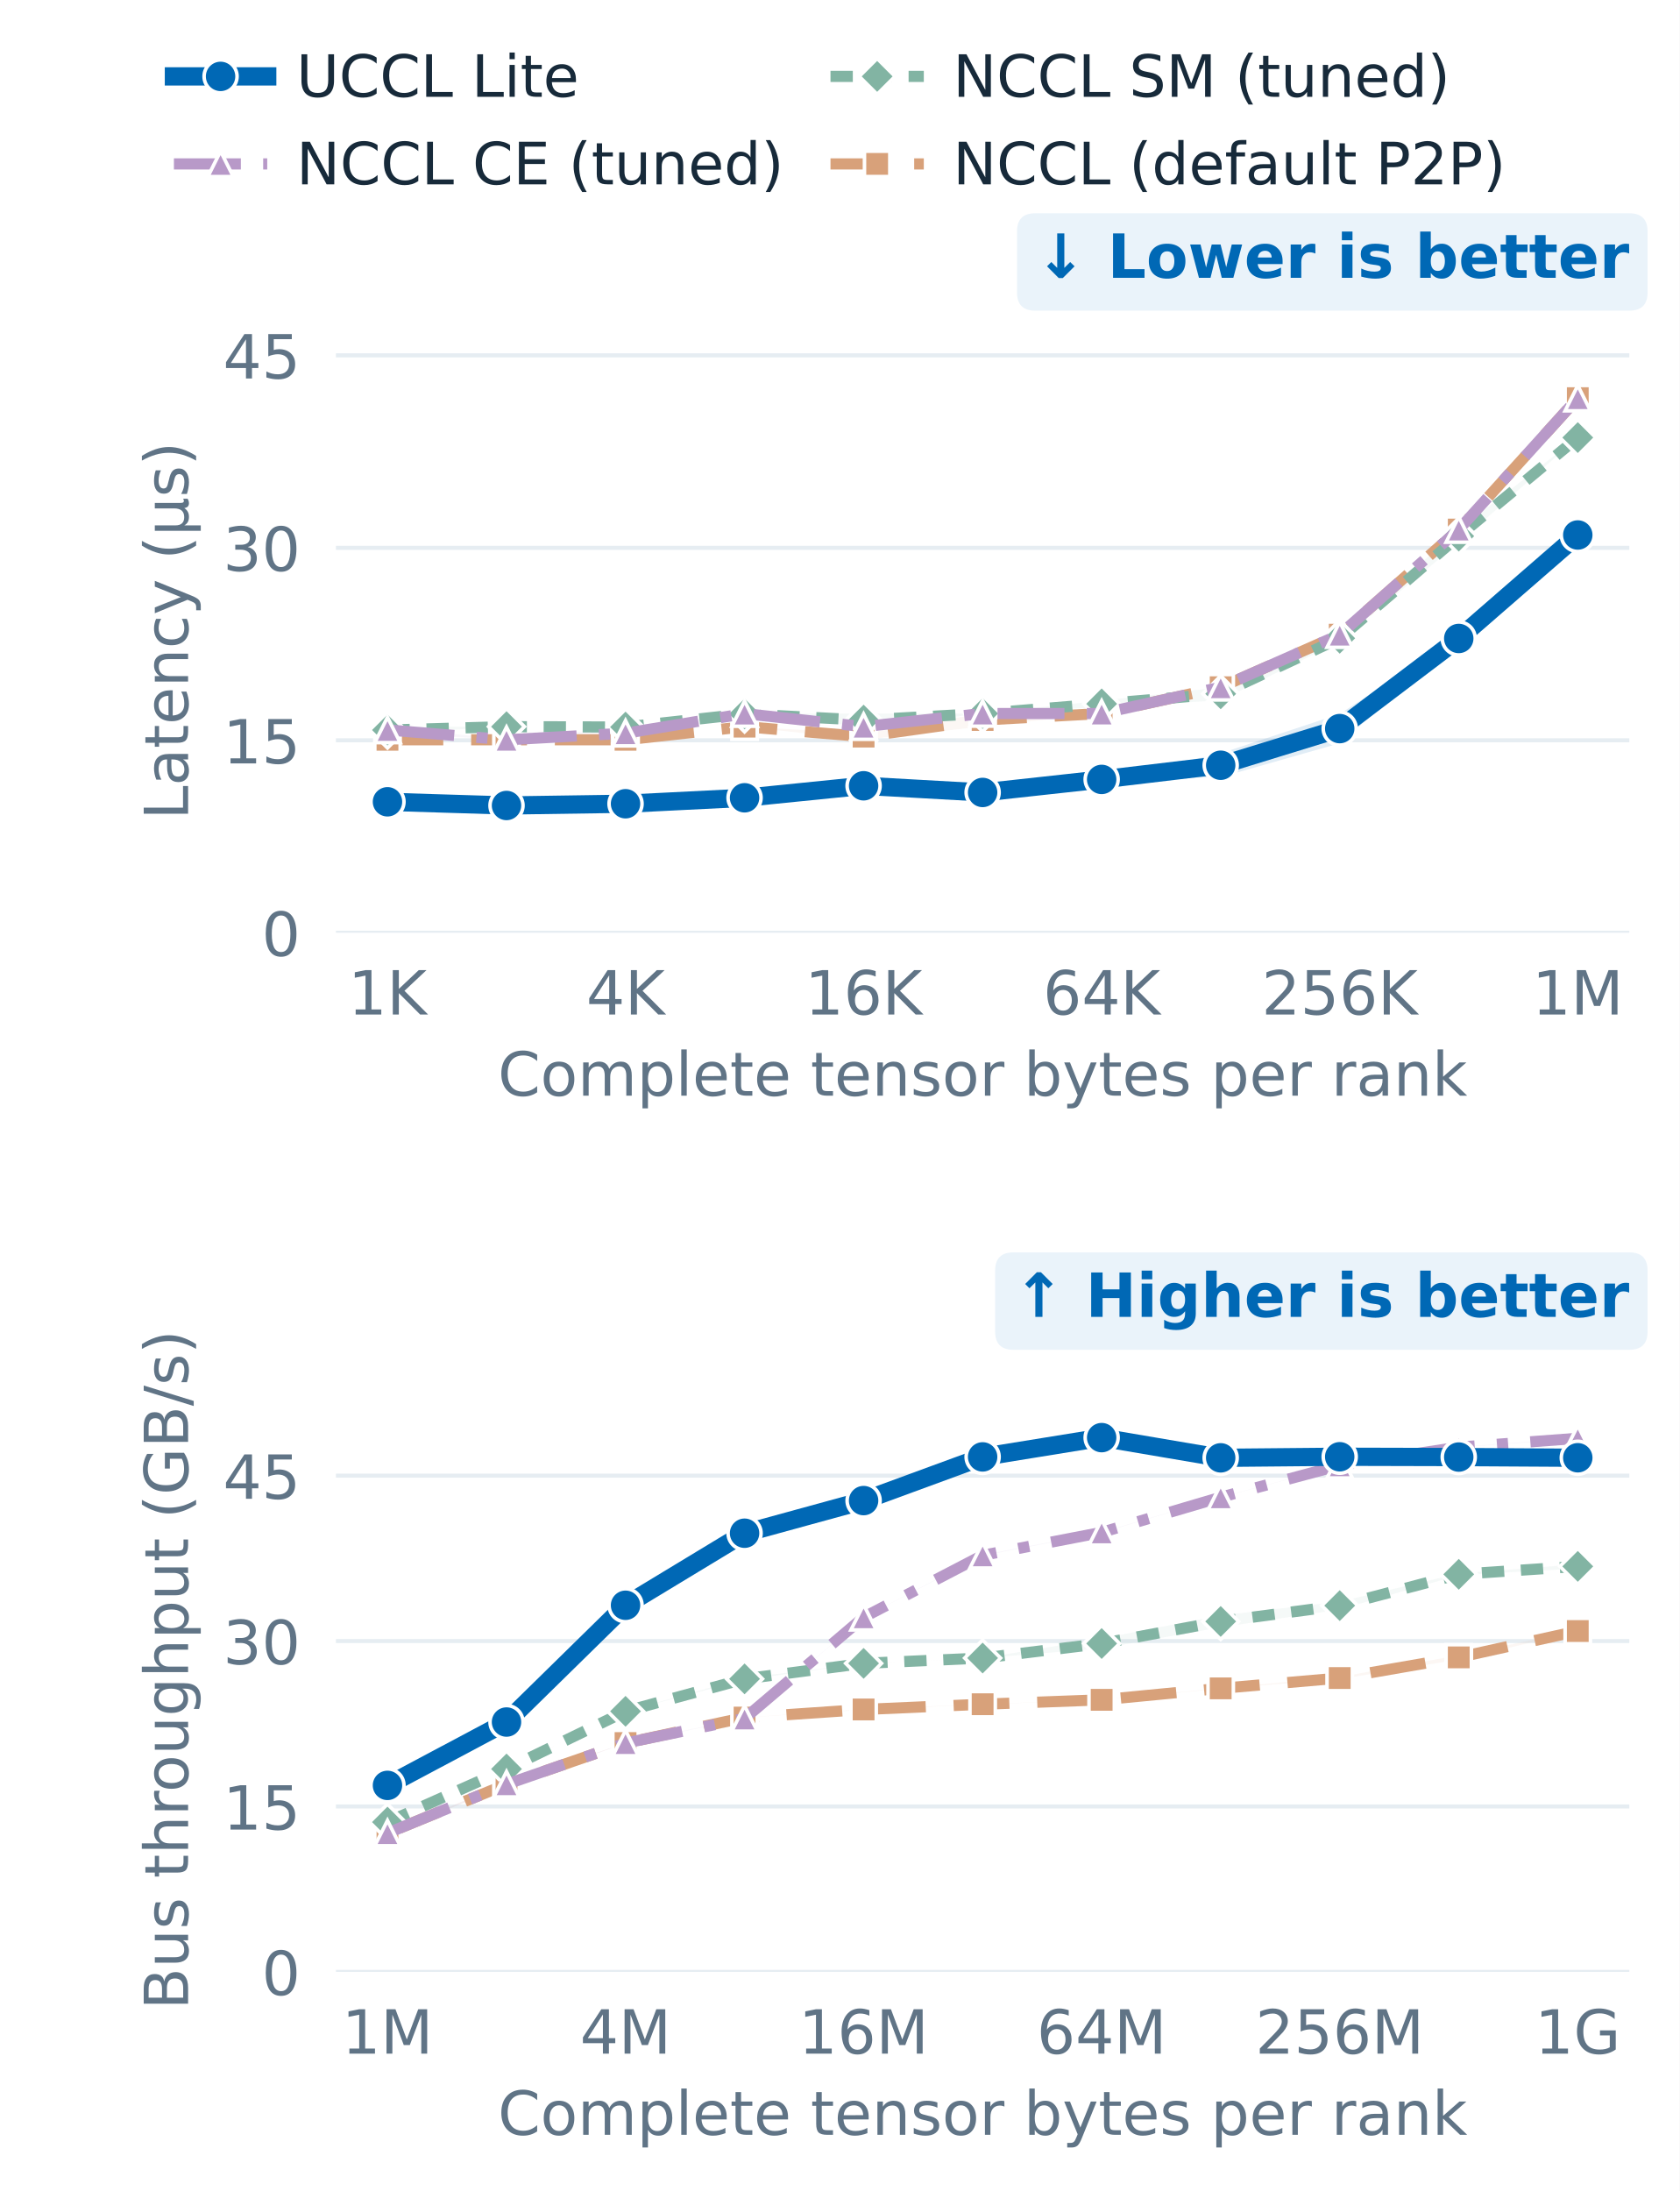
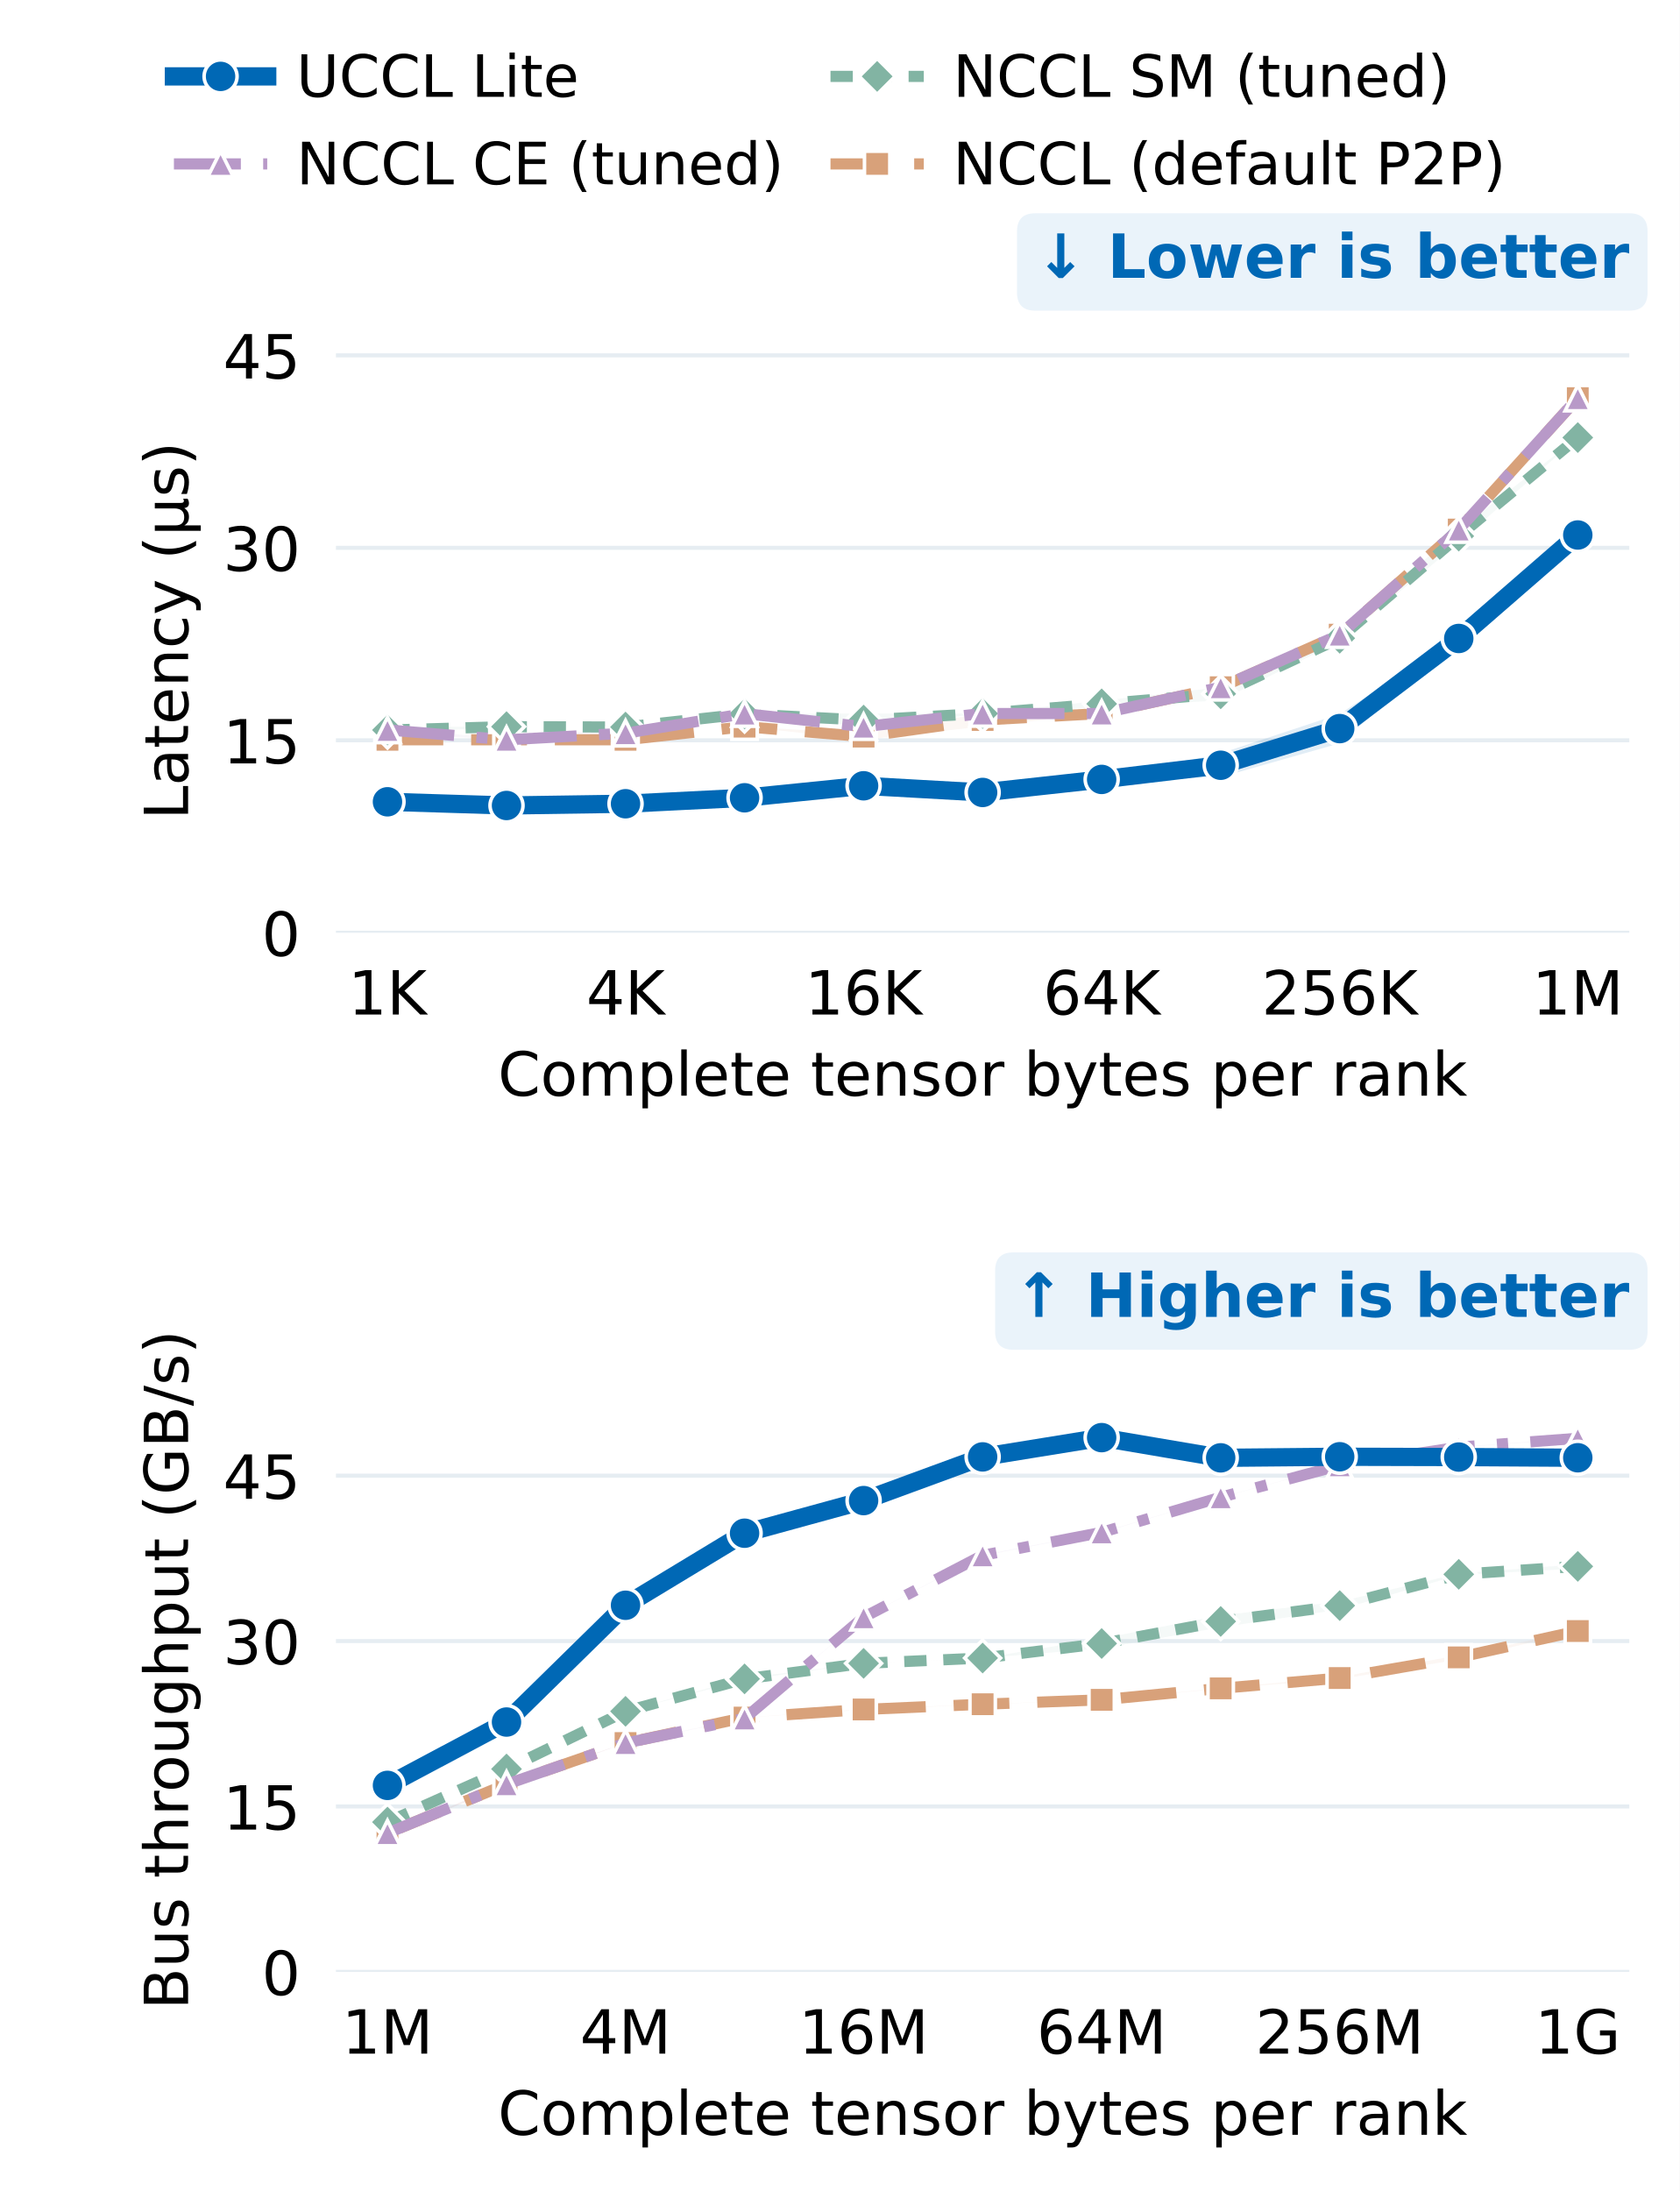
<svg xmlns="http://www.w3.org/2000/svg" xmlns:xlink="http://www.w3.org/1999/xlink" width="331.2pt" height="432pt" viewBox="0 0 331.2 432" version="1.1">
  <defs>
    <style type="text/css">*{stroke-linejoin: round; stroke-linecap: butt}</style>
  </defs>
  <g id="figure_1">
    <g id="patch_1">
      <path d="M 0 432 L 331.2 432 L 331.2 0 L 0 0 z " style="fill: #ffffff" />
    </g>
    <g id="axes_1">
      <g id="patch_2">
        <path d="M 66.24 183.918 L 321.264 183.918 L 321.264 64.8 L 66.24 64.8 z " style="fill: #ffffff" />
      </g>
      <g id="matplotlib.axis_1">
        <g id="xtick_1">
          <g id="line2d_1" />
          <g id="text_1">
-             <text style="font-size: 12px; font-family: 'DejaVu Sans'; text-anchor: middle; fill: #607486" x="76.402" y="200.035" transform="rotate(-0 76.40159 200.0348)">1K</text>
+             <text style="font-size: 12px; font-family: 'DejaVu Sans'; text-anchor: middle" x="76.402" y="200.035" transform="rotate(-0 76.40159 200.0348)">1K</text>
          </g>
        </g>
        <g id="xtick_2">
          <g id="line2d_2" />
          <g id="text_2">
-             <text style="font-size: 12px; font-family: 'DejaVu Sans'; text-anchor: middle; fill: #607486" x="123.342" y="200.035" transform="rotate(-0 123.3418 200.0348)">4K</text>
+             <text style="font-size: 12px; font-family: 'DejaVu Sans'; text-anchor: middle" x="123.342" y="200.035" transform="rotate(-0 123.3418 200.0348)">4K</text>
          </g>
        </g>
        <g id="xtick_3">
          <g id="line2d_3" />
          <g id="text_3">
-             <text style="font-size: 12px; font-family: 'DejaVu Sans'; text-anchor: middle; fill: #607486" x="170.282" y="200.035" transform="rotate(-0 170.2819 200.0348)">16K</text>
+             <text style="font-size: 12px; font-family: 'DejaVu Sans'; text-anchor: middle" x="170.282" y="200.035" transform="rotate(-0 170.2819 200.0348)">16K</text>
          </g>
        </g>
        <g id="xtick_4">
          <g id="line2d_4" />
          <g id="text_4">
-             <text style="font-size: 12px; font-family: 'DejaVu Sans'; text-anchor: middle; fill: #607486" x="217.222" y="200.035" transform="rotate(-0 217.2221 200.0348)">64K</text>
+             <text style="font-size: 12px; font-family: 'DejaVu Sans'; text-anchor: middle" x="217.222" y="200.035" transform="rotate(-0 217.2221 200.0348)">64K</text>
          </g>
        </g>
        <g id="xtick_5">
          <g id="line2d_5" />
          <g id="text_5">
-             <text style="font-size: 12px; font-family: 'DejaVu Sans'; text-anchor: middle; fill: #607486" x="264.162" y="200.035" transform="rotate(-0 264.1622 200.0348)">256K</text>
+             <text style="font-size: 12px; font-family: 'DejaVu Sans'; text-anchor: middle" x="264.162" y="200.035" transform="rotate(-0 264.1622 200.0348)">256K</text>
          </g>
        </g>
        <g id="xtick_6">
          <g id="line2d_6" />
          <g id="text_6">
-             <text style="font-size: 12px; font-family: 'DejaVu Sans'; text-anchor: middle; fill: #607486" x="311.102" y="200.035" transform="rotate(-0 311.1024 200.0348)">1M</text>
+             <text style="font-size: 12px; font-family: 'DejaVu Sans'; text-anchor: middle" x="311.102" y="200.035" transform="rotate(-0 311.1024 200.0348)">1M</text>
          </g>
        </g>
        <g id="text_7">
-           <text style="font-size: 12px; font-family: 'DejaVu Sans'; text-anchor: middle; fill: #607486" x="193.752" y="216.036" transform="rotate(-0 193.752 216.0358)">Complete tensor bytes per rank</text>
+           <text style="font-size: 12px; font-family: 'DejaVu Sans'; text-anchor: middle" x="193.752" y="216.036" transform="rotate(-0 193.752 216.0358)">Complete tensor bytes per rank</text>
        </g>
      </g>
      <g id="matplotlib.axis_2">
        <g id="ytick_1">
          <g id="line2d_7">
            <path d="M 66.24 183.918 L 321.264 183.918 " clip-path="url(#pe56e9102f9)" style="fill: none; stroke: #e6edf2; stroke-width: 0.8; stroke-linecap: square" />
          </g>
          <g id="line2d_8" />
          <g id="text_8">
-             <text style="font-size: 12px; font-family: 'DejaVu Sans'; text-anchor: end; fill: #607486" x="59.24" y="188.476" transform="rotate(-0 59.24 188.4762)">0</text>
+             <text style="font-size: 12px; font-family: 'DejaVu Sans'; text-anchor: end" x="59.24" y="188.476" transform="rotate(-0 59.24 188.4762)">0</text>
          </g>
        </g>
        <g id="ytick_2">
          <g id="line2d_9">
            <path d="M 66.24 145.966 L 321.264 145.966 " clip-path="url(#pe56e9102f9)" style="fill: none; stroke: #e6edf2; stroke-width: 0.8; stroke-linecap: square" />
          </g>
          <g id="line2d_10" />
          <g id="text_9">
-             <text style="font-size: 12px; font-family: 'DejaVu Sans'; text-anchor: end; fill: #607486" x="59.24" y="150.525" transform="rotate(-0 59.24 150.5248)">15</text>
+             <text style="font-size: 12px; font-family: 'DejaVu Sans'; text-anchor: end" x="59.24" y="150.525" transform="rotate(-0 59.24 150.5248)">15</text>
          </g>
        </g>
        <g id="ytick_3">
          <g id="line2d_11">
            <path d="M 66.24 108.015 L 321.264 108.015 " clip-path="url(#pe56e9102f9)" style="fill: none; stroke: #e6edf2; stroke-width: 0.8; stroke-linecap: square" />
          </g>
          <g id="line2d_12" />
          <g id="text_10">
-             <text style="font-size: 12px; font-family: 'DejaVu Sans'; text-anchor: end; fill: #607486" x="59.24" y="112.573" transform="rotate(-0 59.24 112.5734)">30</text>
+             <text style="font-size: 12px; font-family: 'DejaVu Sans'; text-anchor: end" x="59.24" y="112.573" transform="rotate(-0 59.24 112.5734)">30</text>
          </g>
        </g>
        <g id="ytick_4">
          <g id="line2d_13">
            <path d="M 66.24 70.063 L 321.264 70.063 " clip-path="url(#pe56e9102f9)" style="fill: none; stroke: #e6edf2; stroke-width: 0.8; stroke-linecap: square" />
          </g>
          <g id="line2d_14" />
          <g id="text_11">
-             <text style="font-size: 12px; font-family: 'DejaVu Sans'; text-anchor: end; fill: #607486" x="59.24" y="74.622" transform="rotate(-0 59.24 74.622)">45</text>
+             <text style="font-size: 12px; font-family: 'DejaVu Sans'; text-anchor: end" x="59.24" y="74.622" transform="rotate(-0 59.24 74.622)">45</text>
          </g>
        </g>
        <g id="text_12">
-           <text style="font-size: 12px; font-family: 'DejaVu Sans'; text-anchor: middle; fill: #607486" x="37.087" y="124.359" transform="rotate(-90 37.08719 124.3588)">Latency (µs)</text>
+           <text style="font-size: 12px; font-family: 'DejaVu Sans'; text-anchor: middle" x="37.087" y="124.359" transform="rotate(-90 37.08719 124.3588)">Latency (µs)</text>
        </g>
      </g>
      <g id="FillBetweenPolyCollection_1">
        <defs>
          <path id="ma5726a429e" d="M 76.402 -286.135 L 76.402 -286.135 L 99.872 -286.135 L 123.342 -286.135 L 146.812 -288.726 L 170.282 -286.135 L 193.752 -288.766 L 217.222 -291.317 L 240.692 -296.498 L 264.162 -306.862 L 287.632 -327.588 L 311.102 -353.496 L 311.102 -353.496 L 311.102 -353.496 L 287.632 -327.588 L 264.162 -306.862 L 240.692 -296.498 L 217.222 -291.317 L 193.752 -291.317 L 170.282 -287.39 L 146.812 -288.726 L 123.342 -286.135 L 99.872 -286.135 L 76.402 -286.135 z " />
        </defs>
        <g clip-path="url(#pe56e9102f9)">
          <use xlink:href="#ma5726a429e" x="0" y="432" style="fill: #d8a17a; fill-opacity: 0.08" />
        </g>
      </g>
      <g id="FillBetweenPolyCollection_2">
        <defs>
          <path id="m2374c6a938" d="M 76.402 -288.726 L 76.402 -287.39 L 99.872 -288.726 L 123.342 -288.645 L 146.812 -291.236 L 170.282 -288.726 L 193.752 -291.317 L 217.222 -292.572 L 240.692 -293.907 L 264.162 -305.526 L 287.632 -324.997 L 311.102 -345.724 L 311.102 -345.724 L 311.102 -345.724 L 287.632 -327.588 L 264.162 -306.781 L 240.692 -296.498 L 217.222 -293.867 L 193.752 -291.317 L 170.282 -291.317 L 146.812 -291.236 L 123.342 -288.645 L 99.872 -288.726 L 76.402 -288.726 z " />
        </defs>
        <g clip-path="url(#pe56e9102f9)">
          <use xlink:href="#m2374c6a938" x="0" y="432" style="fill: #82b4a3; fill-opacity: 0.08" />
        </g>
      </g>
      <g id="FillBetweenPolyCollection_3">
        <defs>
          <path id="m606cf75e75" d="M 76.402 -288.726 L 76.402 -287.43 L 99.872 -286.135 L 123.342 -286.135 L 146.812 -291.276 L 170.282 -288.726 L 193.752 -291.317 L 217.222 -291.317 L 240.692 -296.498 L 264.162 -306.862 L 287.632 -327.588 L 311.102 -353.496 L 311.102 -353.496 L 311.102 -353.496 L 287.632 -327.588 L 264.162 -306.862 L 240.692 -296.498 L 217.222 -291.317 L 193.752 -291.317 L 170.282 -288.726 L 146.812 -291.317 L 123.342 -288.726 L 99.872 -286.135 L 76.402 -288.726 z " />
        </defs>
        <g clip-path="url(#pe56e9102f9)">
          <use xlink:href="#m606cf75e75" x="0" y="432" style="fill: #b899c8; fill-opacity: 0.08" />
        </g>
      </g>
      <g id="FillBetweenPolyCollection_4">
        <defs>
          <path id="m3cca82c4b4" d="M 76.402 -274.638 L 76.402 -273.181 L 99.872 -273.181 L 123.342 -273.181 L 146.812 -273.707 L 170.282 -275.772 L 193.752 -275.731 L 217.222 -278.282 L 240.692 -278.767 L 264.162 -285.447 L 287.632 -305.769 L 311.102 -324.835 L 311.102 -328.195 L 311.102 -328.195 L 287.632 -306.457 L 264.162 -291.236 L 240.692 -283.463 L 217.222 -278.363 L 193.752 -275.772 L 170.282 -278.363 L 146.812 -275.691 L 123.342 -273.869 L 99.872 -273.181 L 76.402 -274.638 z " />
        </defs>
        <g clip-path="url(#pe56e9102f9)">
          <use xlink:href="#m3cca82c4b4" x="0" y="432" style="fill: #0068b5; fill-opacity: 0.12" />
        </g>
      </g>
      <g id="line2d_15">
        <path d="M 76.402 145.865 L 99.872 145.865 L 123.342 145.865 L 146.812 143.274 L 170.282 145.238 L 193.752 141.959 L 217.222 140.683 L 240.692 135.502 L 264.162 125.138 L 287.632 104.412 L 311.102 78.504 " clip-path="url(#pe56e9102f9)" style="fill: none; stroke-dasharray: 11,5.5; stroke-dashoffset: 0; stroke: #d8a17a; stroke-width: 2.2" />
        <defs>
          <path id="m4c7a17d4e1" d="M -2.5 2.5 L 2.5 2.5 L 2.5 -2.5 L -2.5 -2.5 z " style="stroke: #ffffff; stroke-width: 0.7; stroke-linejoin: miter" />
        </defs>
        <g clip-path="url(#pe56e9102f9)">
          <use xlink:href="#m4c7a17d4e1" x="76.402" y="145.865" style="fill: #d8a17a; stroke: #ffffff; stroke-width: 0.7; stroke-linejoin: miter" />
          <use xlink:href="#m4c7a17d4e1" x="99.872" y="145.865" style="fill: #d8a17a; stroke: #ffffff; stroke-width: 0.7; stroke-linejoin: miter" />
          <use xlink:href="#m4c7a17d4e1" x="123.342" y="145.865" style="fill: #d8a17a; stroke: #ffffff; stroke-width: 0.7; stroke-linejoin: miter" />
          <use xlink:href="#m4c7a17d4e1" x="146.812" y="143.274" style="fill: #d8a17a; stroke: #ffffff; stroke-width: 0.7; stroke-linejoin: miter" />
          <use xlink:href="#m4c7a17d4e1" x="170.282" y="145.238" style="fill: #d8a17a; stroke: #ffffff; stroke-width: 0.7; stroke-linejoin: miter" />
          <use xlink:href="#m4c7a17d4e1" x="193.752" y="141.959" style="fill: #d8a17a; stroke: #ffffff; stroke-width: 0.7; stroke-linejoin: miter" />
          <use xlink:href="#m4c7a17d4e1" x="217.222" y="140.683" style="fill: #d8a17a; stroke: #ffffff; stroke-width: 0.7; stroke-linejoin: miter" />
          <use xlink:href="#m4c7a17d4e1" x="240.692" y="135.502" style="fill: #d8a17a; stroke: #ffffff; stroke-width: 0.7; stroke-linejoin: miter" />
          <use xlink:href="#m4c7a17d4e1" x="264.162" y="125.138" style="fill: #d8a17a; stroke: #ffffff; stroke-width: 0.7; stroke-linejoin: miter" />
          <use xlink:href="#m4c7a17d4e1" x="287.632" y="104.412" style="fill: #d8a17a; stroke: #ffffff; stroke-width: 0.7; stroke-linejoin: miter" />
          <use xlink:href="#m4c7a17d4e1" x="311.102" y="78.504" style="fill: #d8a17a; stroke: #ffffff; stroke-width: 0.7; stroke-linejoin: miter" />
        </g>
      </g>
      <g id="line2d_16">
        <path d="M 76.402 143.942 L 99.872 143.274 L 123.342 143.355 L 146.812 140.764 L 170.282 141.979 L 193.752 140.683 L 217.222 138.781 L 240.692 136.797 L 264.162 125.847 L 287.632 105.707 L 311.102 86.276 " clip-path="url(#pe56e9102f9)" style="fill: none; stroke-dasharray: 4.4,3.3; stroke-dashoffset: 0; stroke: #82b4a3; stroke-width: 2.2" />
        <defs>
          <path id="m127d683313" d="M -0 3.536 L 3.536 0 L 0 -3.536 L -3.536 -0 z " style="stroke: #ffffff; stroke-width: 0.7; stroke-linejoin: miter" />
        </defs>
        <g clip-path="url(#pe56e9102f9)">
          <use xlink:href="#m127d683313" x="76.402" y="143.942" style="fill: #82b4a3; stroke: #ffffff; stroke-width: 0.7; stroke-linejoin: miter" />
          <use xlink:href="#m127d683313" x="99.872" y="143.274" style="fill: #82b4a3; stroke: #ffffff; stroke-width: 0.7; stroke-linejoin: miter" />
          <use xlink:href="#m127d683313" x="123.342" y="143.355" style="fill: #82b4a3; stroke: #ffffff; stroke-width: 0.7; stroke-linejoin: miter" />
          <use xlink:href="#m127d683313" x="146.812" y="140.764" style="fill: #82b4a3; stroke: #ffffff; stroke-width: 0.7; stroke-linejoin: miter" />
          <use xlink:href="#m127d683313" x="170.282" y="141.979" style="fill: #82b4a3; stroke: #ffffff; stroke-width: 0.7; stroke-linejoin: miter" />
          <use xlink:href="#m127d683313" x="193.752" y="140.683" style="fill: #82b4a3; stroke: #ffffff; stroke-width: 0.7; stroke-linejoin: miter" />
          <use xlink:href="#m127d683313" x="217.222" y="138.781" style="fill: #82b4a3; stroke: #ffffff; stroke-width: 0.7; stroke-linejoin: miter" />
          <use xlink:href="#m127d683313" x="240.692" y="136.797" style="fill: #82b4a3; stroke: #ffffff; stroke-width: 0.7; stroke-linejoin: miter" />
          <use xlink:href="#m127d683313" x="264.162" y="125.847" style="fill: #82b4a3; stroke: #ffffff; stroke-width: 0.7; stroke-linejoin: miter" />
          <use xlink:href="#m127d683313" x="287.632" y="105.707" style="fill: #82b4a3; stroke: #ffffff; stroke-width: 0.7; stroke-linejoin: miter" />
          <use xlink:href="#m127d683313" x="311.102" y="86.276" style="fill: #82b4a3; stroke: #ffffff; stroke-width: 0.7; stroke-linejoin: miter" />
        </g>
      </g>
      <g id="line2d_17">
        <path d="M 76.402 143.922 L 99.872 145.865 L 123.342 144.57 L 146.812 140.704 L 170.282 143.274 L 193.752 140.683 L 217.222 140.683 L 240.692 135.502 L 264.162 125.138 L 287.632 104.412 L 311.102 78.504 " clip-path="url(#pe56e9102f9)" style="fill: none; stroke-dasharray: 13.2,4.4,2.2,4.4; stroke-dashoffset: 0; stroke: #b899c8; stroke-width: 2.2" />
        <defs>
          <path id="m6e725affe4" d="M 0 -2.5 L -2.5 2.5 L 2.5 2.5 z " style="stroke: #ffffff; stroke-width: 0.7; stroke-linejoin: miter" />
        </defs>
        <g clip-path="url(#pe56e9102f9)">
          <use xlink:href="#m6e725affe4" x="76.402" y="143.922" style="fill: #b899c8; stroke: #ffffff; stroke-width: 0.7; stroke-linejoin: miter" />
          <use xlink:href="#m6e725affe4" x="99.872" y="145.865" style="fill: #b899c8; stroke: #ffffff; stroke-width: 0.7; stroke-linejoin: miter" />
          <use xlink:href="#m6e725affe4" x="123.342" y="144.57" style="fill: #b899c8; stroke: #ffffff; stroke-width: 0.7; stroke-linejoin: miter" />
          <use xlink:href="#m6e725affe4" x="146.812" y="140.704" style="fill: #b899c8; stroke: #ffffff; stroke-width: 0.7; stroke-linejoin: miter" />
          <use xlink:href="#m6e725affe4" x="170.282" y="143.274" style="fill: #b899c8; stroke: #ffffff; stroke-width: 0.7; stroke-linejoin: miter" />
          <use xlink:href="#m6e725affe4" x="193.752" y="140.683" style="fill: #b899c8; stroke: #ffffff; stroke-width: 0.7; stroke-linejoin: miter" />
          <use xlink:href="#m6e725affe4" x="217.222" y="140.683" style="fill: #b899c8; stroke: #ffffff; stroke-width: 0.7; stroke-linejoin: miter" />
          <use xlink:href="#m6e725affe4" x="240.692" y="135.502" style="fill: #b899c8; stroke: #ffffff; stroke-width: 0.7; stroke-linejoin: miter" />
          <use xlink:href="#m6e725affe4" x="264.162" y="125.138" style="fill: #b899c8; stroke: #ffffff; stroke-width: 0.7; stroke-linejoin: miter" />
          <use xlink:href="#m6e725affe4" x="287.632" y="104.412" style="fill: #b899c8; stroke: #ffffff; stroke-width: 0.7; stroke-linejoin: miter" />
          <use xlink:href="#m6e725affe4" x="311.102" y="78.504" style="fill: #b899c8; stroke: #ffffff; stroke-width: 0.7; stroke-linejoin: miter" />
        </g>
      </g>
      <g id="text_13">
        <g id="patch_3">
          <path d="M 204.129 61.253 L 321.264 61.253 Q 324.864 61.253 324.864 57.653 L 324.864 45.652 Q 324.864 42.052 321.264 42.052 L 204.129 42.052 Q 200.529 42.052 200.529 45.652 L 200.529 57.653 Q 200.529 61.253 204.129 61.253 z " style="fill: #eaf3fa" />
        </g>
        <text style="font-weight: 700; font-size: 12px; font-family: 'DejaVu Sans'; text-anchor: end; fill: #0068b5" x="321.264" y="54.77" transform="rotate(-0 321.264 54.77013)">↓ Lower is better</text>
      </g>
      <g id="line2d_18">
        <path d="M 76.402 158.09 L 99.872 158.819 L 123.342 158.475 L 146.812 157.301 L 170.282 154.933 L 193.752 156.249 L 217.222 153.678 L 240.692 150.885 L 264.162 143.659 L 287.632 125.887 L 311.102 105.485 " clip-path="url(#pe56e9102f9)" style="fill: none; stroke: #0068b5; stroke-width: 3.6; stroke-linecap: square" />
        <defs>
          <path id="me5beb2e30b" d="M 0 3.25 C 0.862 3.25 1.689 2.908 2.298 2.298 C 2.908 1.689 3.25 0.862 3.25 0 C 3.25 -0.862 2.908 -1.689 2.298 -2.298 C 1.689 -2.908 0.862 -3.25 0 -3.25 C -0.862 -3.25 -1.689 -2.908 -2.298 -2.298 C -2.908 -1.689 -3.25 -0.862 -3.25 0 C -3.25 0.862 -2.908 1.689 -2.298 2.298 C -1.689 2.908 -0.862 3.25 0 3.25 z " style="stroke: #ffffff; stroke-width: 0.7" />
        </defs>
        <g clip-path="url(#pe56e9102f9)">
          <use xlink:href="#me5beb2e30b" x="76.402" y="158.09" style="fill: #0068b5; stroke: #ffffff; stroke-width: 0.7" />
          <use xlink:href="#me5beb2e30b" x="99.872" y="158.819" style="fill: #0068b5; stroke: #ffffff; stroke-width: 0.7" />
          <use xlink:href="#me5beb2e30b" x="123.342" y="158.475" style="fill: #0068b5; stroke: #ffffff; stroke-width: 0.7" />
          <use xlink:href="#me5beb2e30b" x="146.812" y="157.301" style="fill: #0068b5; stroke: #ffffff; stroke-width: 0.7" />
          <use xlink:href="#me5beb2e30b" x="170.282" y="154.933" style="fill: #0068b5; stroke: #ffffff; stroke-width: 0.7" />
          <use xlink:href="#me5beb2e30b" x="193.752" y="156.249" style="fill: #0068b5; stroke: #ffffff; stroke-width: 0.7" />
          <use xlink:href="#me5beb2e30b" x="217.222" y="153.678" style="fill: #0068b5; stroke: #ffffff; stroke-width: 0.7" />
          <use xlink:href="#me5beb2e30b" x="240.692" y="150.885" style="fill: #0068b5; stroke: #ffffff; stroke-width: 0.7" />
          <use xlink:href="#me5beb2e30b" x="264.162" y="143.659" style="fill: #0068b5; stroke: #ffffff; stroke-width: 0.7" />
          <use xlink:href="#me5beb2e30b" x="287.632" y="125.887" style="fill: #0068b5; stroke: #ffffff; stroke-width: 0.7" />
          <use xlink:href="#me5beb2e30b" x="311.102" y="105.485" style="fill: #0068b5; stroke: #ffffff; stroke-width: 0.7" />
        </g>
      </g>
    </g>
    <g id="axes_2">
      <g id="patch_4">
        <path d="M 66.24 388.8 L 321.264 388.8 L 321.264 269.682 L 66.24 269.682 z " style="fill: #ffffff" />
      </g>
      <g id="matplotlib.axis_3">
        <g id="xtick_7">
          <g id="line2d_19" />
          <g id="text_14">
-             <text style="font-size: 12px; font-family: 'DejaVu Sans'; text-anchor: middle; fill: #607486" x="76.402" y="404.917" transform="rotate(-0 76.40159 404.9172)">1M</text>
+             <text style="font-size: 12px; font-family: 'DejaVu Sans'; text-anchor: middle" x="76.402" y="404.917" transform="rotate(-0 76.40159 404.9172)">1M</text>
          </g>
        </g>
        <g id="xtick_8">
          <g id="line2d_20" />
          <g id="text_15">
-             <text style="font-size: 12px; font-family: 'DejaVu Sans'; text-anchor: middle; fill: #607486" x="123.342" y="404.917" transform="rotate(-0 123.3418 404.9172)">4M</text>
+             <text style="font-size: 12px; font-family: 'DejaVu Sans'; text-anchor: middle" x="123.342" y="404.917" transform="rotate(-0 123.3418 404.9172)">4M</text>
          </g>
        </g>
        <g id="xtick_9">
          <g id="line2d_21" />
          <g id="text_16">
-             <text style="font-size: 12px; font-family: 'DejaVu Sans'; text-anchor: middle; fill: #607486" x="170.282" y="404.917" transform="rotate(-0 170.2819 404.9172)">16M</text>
+             <text style="font-size: 12px; font-family: 'DejaVu Sans'; text-anchor: middle" x="170.282" y="404.917" transform="rotate(-0 170.2819 404.9172)">16M</text>
          </g>
        </g>
        <g id="xtick_10">
          <g id="line2d_22" />
          <g id="text_17">
-             <text style="font-size: 12px; font-family: 'DejaVu Sans'; text-anchor: middle; fill: #607486" x="217.222" y="404.917" transform="rotate(-0 217.2221 404.9172)">64M</text>
+             <text style="font-size: 12px; font-family: 'DejaVu Sans'; text-anchor: middle" x="217.222" y="404.917" transform="rotate(-0 217.2221 404.9172)">64M</text>
          </g>
        </g>
        <g id="xtick_11">
          <g id="line2d_23" />
          <g id="text_18">
-             <text style="font-size: 12px; font-family: 'DejaVu Sans'; text-anchor: middle; fill: #607486" x="264.162" y="404.917" transform="rotate(-0 264.1622 404.9172)">256M</text>
+             <text style="font-size: 12px; font-family: 'DejaVu Sans'; text-anchor: middle" x="264.162" y="404.917" transform="rotate(-0 264.1622 404.9172)">256M</text>
          </g>
        </g>
        <g id="xtick_12">
          <g id="line2d_24" />
          <g id="text_19">
-             <text style="font-size: 12px; font-family: 'DejaVu Sans'; text-anchor: middle; fill: #607486" x="311.102" y="404.917" transform="rotate(-0 311.1024 404.9172)">1G</text>
+             <text style="font-size: 12px; font-family: 'DejaVu Sans'; text-anchor: middle" x="311.102" y="404.917" transform="rotate(-0 311.1024 404.9172)">1G</text>
          </g>
        </g>
        <g id="text_20">
-           <text style="font-size: 12px; font-family: 'DejaVu Sans'; text-anchor: middle; fill: #607486" x="193.752" y="420.918" transform="rotate(-0 193.752 420.9181)">Complete tensor bytes per rank</text>
+           <text style="font-size: 12px; font-family: 'DejaVu Sans'; text-anchor: middle" x="193.752" y="420.918" transform="rotate(-0 193.752 420.9181)">Complete tensor bytes per rank</text>
        </g>
      </g>
      <g id="matplotlib.axis_4">
        <g id="ytick_5">
          <g id="line2d_25">
            <path d="M 66.24 388.8 L 321.264 388.8 " clip-path="url(#pb1c3a5a0ed)" style="fill: none; stroke: #e6edf2; stroke-width: 0.8; stroke-linecap: square" />
          </g>
          <g id="line2d_26" />
          <g id="text_21">
-             <text style="font-size: 12px; font-family: 'DejaVu Sans'; text-anchor: end; fill: #607486" x="59.24" y="393.359" transform="rotate(-0 59.24 393.3586)">0</text>
+             <text style="font-size: 12px; font-family: 'DejaVu Sans'; text-anchor: end" x="59.24" y="393.359" transform="rotate(-0 59.24 393.3586)">0</text>
          </g>
        </g>
        <g id="ytick_6">
          <g id="line2d_27">
            <path d="M 66.24 356.184 L 321.264 356.184 " clip-path="url(#pb1c3a5a0ed)" style="fill: none; stroke: #e6edf2; stroke-width: 0.8; stroke-linecap: square" />
          </g>
          <g id="line2d_28" />
          <g id="text_22">
-             <text style="font-size: 12px; font-family: 'DejaVu Sans'; text-anchor: end; fill: #607486" x="59.24" y="360.743" transform="rotate(-0 59.24 360.743)">15</text>
+             <text style="font-size: 12px; font-family: 'DejaVu Sans'; text-anchor: end" x="59.24" y="360.743" transform="rotate(-0 59.24 360.743)">15</text>
          </g>
        </g>
        <g id="ytick_7">
          <g id="line2d_29">
            <path d="M 66.24 323.569 L 321.264 323.569 " clip-path="url(#pb1c3a5a0ed)" style="fill: none; stroke: #e6edf2; stroke-width: 0.8; stroke-linecap: square" />
          </g>
          <g id="line2d_30" />
          <g id="text_23">
-             <text style="font-size: 12px; font-family: 'DejaVu Sans'; text-anchor: end; fill: #607486" x="59.24" y="328.127" transform="rotate(-0 59.24 328.1274)">30</text>
+             <text style="font-size: 12px; font-family: 'DejaVu Sans'; text-anchor: end" x="59.24" y="328.127" transform="rotate(-0 59.24 328.1274)">30</text>
          </g>
        </g>
        <g id="ytick_8">
          <g id="line2d_31">
            <path d="M 66.24 290.953 L 321.264 290.953 " clip-path="url(#pb1c3a5a0ed)" style="fill: none; stroke: #e6edf2; stroke-width: 0.8; stroke-linecap: square" />
          </g>
          <g id="line2d_32" />
          <g id="text_24">
-             <text style="font-size: 12px; font-family: 'DejaVu Sans'; text-anchor: end; fill: #607486" x="59.24" y="295.512" transform="rotate(-0 59.24 295.5118)">45</text>
+             <text style="font-size: 12px; font-family: 'DejaVu Sans'; text-anchor: end" x="59.24" y="295.512" transform="rotate(-0 59.24 295.5118)">45</text>
          </g>
        </g>
        <g id="text_25">
-           <text style="font-size: 12px; font-family: 'DejaVu Sans'; text-anchor: middle; fill: #607486" x="37.087" y="329.241" transform="rotate(-90 37.08719 329.2412)">Bus throughput (GB/s)</text>
+           <text style="font-size: 12px; font-family: 'DejaVu Sans'; text-anchor: middle" x="37.087" y="329.241" transform="rotate(-90 37.08719 329.2412)">Bus throughput (GB/s)</text>
        </g>
      </g>
      <g id="FillBetweenPolyCollection_5">
        <defs>
          <path id="m5efc7710df" d="M 76.402 -70.562 L 76.402 -70.562 L 99.872 -79.889 L 123.342 -88.323 L 146.812 -93.336 L 170.282 -94.872 L 193.752 -95.957 L 217.222 -96.825 L 240.692 -99.046 L 264.162 -100.931 L 287.632 -104.797 L 311.102 -110.296 L 311.102 -110.519 L 311.102 -110.519 L 287.632 -105.641 L 264.162 -101.35 L 240.692 -99.166 L 217.222 -96.865 L 193.752 -95.997 L 170.282 -95.018 L 146.812 -93.354 L 123.342 -88.323 L 99.872 -80.504 L 76.402 -70.562 z " />
        </defs>
        <g clip-path="url(#pb1c3a5a0ed)">
          <use xlink:href="#m5efc7710df" x="0" y="432" style="fill: #d8a17a; fill-opacity: 0.08" />
        </g>
      </g>
      <g id="FillBetweenPolyCollection_6">
        <defs>
          <path id="m27a2aef6f4" d="M 76.402 -72.74 L 76.402 -72.74 L 99.872 -83.206 L 123.342 -94.57 L 146.812 -100.787 L 170.282 -104.036 L 193.752 -105.082 L 217.222 -106.976 L 240.692 -111.15 L 264.162 -114.653 L 287.632 -121.435 L 311.102 -122.747 L 311.102 -123.571 L 311.102 -123.571 L 287.632 -121.754 L 264.162 -116.209 L 240.692 -113.494 L 217.222 -108.949 L 193.752 -105.086 L 170.282 -104.039 L 146.812 -101.162 L 123.342 -94.588 L 99.872 -83.206 L 76.402 -72.74 z " />
        </defs>
        <g clip-path="url(#pb1c3a5a0ed)">
          <use xlink:href="#m27a2aef6f4" x="0" y="432" style="fill: #82b4a3; fill-opacity: 0.08" />
        </g>
      </g>
      <g id="FillBetweenPolyCollection_7">
        <defs>
          <path id="m4f60f195b1" d="M 76.402 -70.562 L 76.402 -70.562 L 99.872 -79.889 L 123.342 -88.323 L 146.812 -93.069 L 170.282 -113.104 L 193.752 -125.247 L 217.222 -129.8 L 240.692 -136.755 L 264.162 -143.037 L 287.632 -146.626 L 311.102 -148.316 L 311.102 -148.505 L 311.102 -148.505 L 287.632 -146.702 L 264.162 -143.124 L 240.692 -136.817 L 217.222 -129.915 L 193.752 -125.421 L 170.282 -113.134 L 146.812 -93.279 L 123.342 -88.323 L 99.872 -80.504 L 76.402 -70.562 z " />
        </defs>
        <g clip-path="url(#pb1c3a5a0ed)">
          <use xlink:href="#m4f60f195b1" x="0" y="432" style="fill: #b899c8; fill-opacity: 0.08" />
        </g>
      </g>
      <g id="FillBetweenPolyCollection_8">
        <defs>
          <path id="mb92a561a84" d="M 76.402 -80.779 L 76.402 -79.203 L 99.872 -91.901 L 123.342 -114.308 L 146.812 -129.329 L 170.282 -135.717 L 193.752 -144.448 L 217.222 -148.473 L 240.692 -144.555 L 264.162 -144.659 L 287.632 -144.671 L 311.102 -144.508 L 311.102 -144.64 L 311.102 -144.64 L 287.632 -144.753 L 264.162 -144.886 L 240.692 -144.56 L 217.222 -148.614 L 193.752 -145.04 L 170.282 -136.543 L 146.812 -130.064 L 123.342 -116.71 L 99.872 -93.043 L 76.402 -80.779 z " />
        </defs>
        <g clip-path="url(#pb1c3a5a0ed)">
          <use xlink:href="#mb92a561a84" x="0" y="432" style="fill: #0068b5; fill-opacity: 0.12" />
        </g>
      </g>
      <g id="line2d_33">
        <path d="M 76.402 361.438 L 99.872 351.806 L 123.342 343.677 L 146.812 338.655 L 170.282 337.055 L 193.752 336.023 L 217.222 335.155 L 240.692 332.894 L 264.162 330.86 L 287.632 326.784 L 311.102 321.592 " clip-path="url(#pb1c3a5a0ed)" style="fill: none; stroke-dasharray: 11,5.5; stroke-dashoffset: 0; stroke: #d8a17a; stroke-width: 2.2" />
        <g clip-path="url(#pb1c3a5a0ed)">
          <use xlink:href="#m4c7a17d4e1" x="76.402" y="361.438" style="fill: #d8a17a; stroke: #ffffff; stroke-width: 0.7; stroke-linejoin: miter" />
          <use xlink:href="#m4c7a17d4e1" x="99.872" y="351.806" style="fill: #d8a17a; stroke: #ffffff; stroke-width: 0.7; stroke-linejoin: miter" />
          <use xlink:href="#m4c7a17d4e1" x="123.342" y="343.677" style="fill: #d8a17a; stroke: #ffffff; stroke-width: 0.7; stroke-linejoin: miter" />
          <use xlink:href="#m4c7a17d4e1" x="146.812" y="338.655" style="fill: #d8a17a; stroke: #ffffff; stroke-width: 0.7; stroke-linejoin: miter" />
          <use xlink:href="#m4c7a17d4e1" x="170.282" y="337.055" style="fill: #d8a17a; stroke: #ffffff; stroke-width: 0.7; stroke-linejoin: miter" />
          <use xlink:href="#m4c7a17d4e1" x="193.752" y="336.023" style="fill: #d8a17a; stroke: #ffffff; stroke-width: 0.7; stroke-linejoin: miter" />
          <use xlink:href="#m4c7a17d4e1" x="217.222" y="335.155" style="fill: #d8a17a; stroke: #ffffff; stroke-width: 0.7; stroke-linejoin: miter" />
          <use xlink:href="#m4c7a17d4e1" x="240.692" y="332.894" style="fill: #d8a17a; stroke: #ffffff; stroke-width: 0.7; stroke-linejoin: miter" />
          <use xlink:href="#m4c7a17d4e1" x="264.162" y="330.86" style="fill: #d8a17a; stroke: #ffffff; stroke-width: 0.7; stroke-linejoin: miter" />
          <use xlink:href="#m4c7a17d4e1" x="287.632" y="326.784" style="fill: #d8a17a; stroke: #ffffff; stroke-width: 0.7; stroke-linejoin: miter" />
          <use xlink:href="#m4c7a17d4e1" x="311.102" y="321.592" style="fill: #d8a17a; stroke: #ffffff; stroke-width: 0.7; stroke-linejoin: miter" />
        </g>
      </g>
      <g id="line2d_34">
        <path d="M 76.402 359.26 L 99.872 348.794 L 123.342 337.421 L 146.812 331.026 L 170.282 327.963 L 193.752 326.916 L 217.222 324.053 L 240.692 319.698 L 264.162 316.578 L 287.632 310.406 L 311.102 308.843 " clip-path="url(#pb1c3a5a0ed)" style="fill: none; stroke-dasharray: 4.4,3.3; stroke-dashoffset: 0; stroke: #82b4a3; stroke-width: 2.2" />
        <g clip-path="url(#pb1c3a5a0ed)">
          <use xlink:href="#m127d683313" x="76.402" y="359.26" style="fill: #82b4a3; stroke: #ffffff; stroke-width: 0.7; stroke-linejoin: miter" />
          <use xlink:href="#m127d683313" x="99.872" y="348.794" style="fill: #82b4a3; stroke: #ffffff; stroke-width: 0.7; stroke-linejoin: miter" />
          <use xlink:href="#m127d683313" x="123.342" y="337.421" style="fill: #82b4a3; stroke: #ffffff; stroke-width: 0.7; stroke-linejoin: miter" />
          <use xlink:href="#m127d683313" x="146.812" y="331.026" style="fill: #82b4a3; stroke: #ffffff; stroke-width: 0.7; stroke-linejoin: miter" />
          <use xlink:href="#m127d683313" x="170.282" y="327.963" style="fill: #82b4a3; stroke: #ffffff; stroke-width: 0.7; stroke-linejoin: miter" />
          <use xlink:href="#m127d683313" x="193.752" y="326.916" style="fill: #82b4a3; stroke: #ffffff; stroke-width: 0.7; stroke-linejoin: miter" />
          <use xlink:href="#m127d683313" x="217.222" y="324.053" style="fill: #82b4a3; stroke: #ffffff; stroke-width: 0.7; stroke-linejoin: miter" />
          <use xlink:href="#m127d683313" x="240.692" y="319.698" style="fill: #82b4a3; stroke: #ffffff; stroke-width: 0.7; stroke-linejoin: miter" />
          <use xlink:href="#m127d683313" x="264.162" y="316.578" style="fill: #82b4a3; stroke: #ffffff; stroke-width: 0.7; stroke-linejoin: miter" />
          <use xlink:href="#m127d683313" x="287.632" y="310.406" style="fill: #82b4a3; stroke: #ffffff; stroke-width: 0.7; stroke-linejoin: miter" />
          <use xlink:href="#m127d683313" x="311.102" y="308.843" style="fill: #82b4a3; stroke: #ffffff; stroke-width: 0.7; stroke-linejoin: miter" />
        </g>
      </g>
      <g id="line2d_35">
        <path d="M 76.402 361.438 L 99.872 351.806 L 123.342 343.677 L 146.812 338.826 L 170.282 318.881 L 193.752 306.666 L 217.222 302.143 L 240.692 295.214 L 264.162 288.92 L 287.632 285.336 L 311.102 283.59 " clip-path="url(#pb1c3a5a0ed)" style="fill: none; stroke-dasharray: 13.2,4.4,2.2,4.4; stroke-dashoffset: 0; stroke: #b899c8; stroke-width: 2.2" />
        <g clip-path="url(#pb1c3a5a0ed)">
          <use xlink:href="#m6e725affe4" x="76.402" y="361.438" style="fill: #b899c8; stroke: #ffffff; stroke-width: 0.7; stroke-linejoin: miter" />
          <use xlink:href="#m6e725affe4" x="99.872" y="351.806" style="fill: #b899c8; stroke: #ffffff; stroke-width: 0.7; stroke-linejoin: miter" />
          <use xlink:href="#m6e725affe4" x="123.342" y="343.677" style="fill: #b899c8; stroke: #ffffff; stroke-width: 0.7; stroke-linejoin: miter" />
          <use xlink:href="#m6e725affe4" x="146.812" y="338.826" style="fill: #b899c8; stroke: #ffffff; stroke-width: 0.7; stroke-linejoin: miter" />
          <use xlink:href="#m6e725affe4" x="170.282" y="318.881" style="fill: #b899c8; stroke: #ffffff; stroke-width: 0.7; stroke-linejoin: miter" />
          <use xlink:href="#m6e725affe4" x="193.752" y="306.666" style="fill: #b899c8; stroke: #ffffff; stroke-width: 0.7; stroke-linejoin: miter" />
          <use xlink:href="#m6e725affe4" x="217.222" y="302.143" style="fill: #b899c8; stroke: #ffffff; stroke-width: 0.7; stroke-linejoin: miter" />
          <use xlink:href="#m6e725affe4" x="240.692" y="295.214" style="fill: #b899c8; stroke: #ffffff; stroke-width: 0.7; stroke-linejoin: miter" />
          <use xlink:href="#m6e725affe4" x="264.162" y="288.92" style="fill: #b899c8; stroke: #ffffff; stroke-width: 0.7; stroke-linejoin: miter" />
          <use xlink:href="#m6e725affe4" x="287.632" y="285.336" style="fill: #b899c8; stroke: #ffffff; stroke-width: 0.7; stroke-linejoin: miter" />
          <use xlink:href="#m6e725affe4" x="311.102" y="283.59" style="fill: #b899c8; stroke: #ffffff; stroke-width: 0.7; stroke-linejoin: miter" />
        </g>
      </g>
      <g id="text_26">
        <g id="patch_5">
          <path d="M 199.818 266.135 L 321.264 266.135 Q 324.864 266.135 324.864 262.535 L 324.864 250.534 Q 324.864 246.934 321.264 246.934 L 199.818 246.934 Q 196.218 246.934 196.218 250.534 L 196.218 262.535 Q 196.218 266.135 199.818 266.135 z " style="fill: #eaf3fa" />
        </g>
        <text style="font-weight: 700; font-size: 12px; font-family: 'DejaVu Sans'; text-anchor: end; fill: #0068b5" x="321.264" y="259.652" transform="rotate(-0 321.264 259.6525)">↑ Higher is better</text>
      </g>
      <g id="line2d_36">
        <path d="M 76.402 352.026 L 99.872 339.535 L 123.342 316.511 L 146.812 302.305 L 170.282 295.872 L 193.752 287.257 L 217.222 283.457 L 240.692 287.443 L 264.162 287.228 L 287.632 287.288 L 311.102 287.426 " clip-path="url(#pb1c3a5a0ed)" style="fill: none; stroke: #0068b5; stroke-width: 3.6; stroke-linecap: square" />
        <g clip-path="url(#pb1c3a5a0ed)">
          <use xlink:href="#me5beb2e30b" x="76.402" y="352.026" style="fill: #0068b5; stroke: #ffffff; stroke-width: 0.7" />
          <use xlink:href="#me5beb2e30b" x="99.872" y="339.535" style="fill: #0068b5; stroke: #ffffff; stroke-width: 0.7" />
          <use xlink:href="#me5beb2e30b" x="123.342" y="316.511" style="fill: #0068b5; stroke: #ffffff; stroke-width: 0.7" />
          <use xlink:href="#me5beb2e30b" x="146.812" y="302.305" style="fill: #0068b5; stroke: #ffffff; stroke-width: 0.7" />
          <use xlink:href="#me5beb2e30b" x="170.282" y="295.872" style="fill: #0068b5; stroke: #ffffff; stroke-width: 0.7" />
          <use xlink:href="#me5beb2e30b" x="193.752" y="287.257" style="fill: #0068b5; stroke: #ffffff; stroke-width: 0.7" />
          <use xlink:href="#me5beb2e30b" x="217.222" y="283.457" style="fill: #0068b5; stroke: #ffffff; stroke-width: 0.7" />
          <use xlink:href="#me5beb2e30b" x="240.692" y="287.443" style="fill: #0068b5; stroke: #ffffff; stroke-width: 0.7" />
          <use xlink:href="#me5beb2e30b" x="264.162" y="287.228" style="fill: #0068b5; stroke: #ffffff; stroke-width: 0.7" />
          <use xlink:href="#me5beb2e30b" x="287.632" y="287.288" style="fill: #0068b5; stroke: #ffffff; stroke-width: 0.7" />
          <use xlink:href="#me5beb2e30b" x="311.102" y="287.426" style="fill: #0068b5; stroke: #ffffff; stroke-width: 0.7" />
        </g>
      </g>
    </g>
    <g id="legend_1">
      <g id="line2d_37">
        <path d="M 34.292 15.063 L 43.492 15.063 L 52.692 15.063 " style="fill: none; stroke: #0068b5; stroke-width: 3.6; stroke-linecap: square" />
        <g>
          <use xlink:href="#me5beb2e30b" x="43.492" y="15.063" style="fill: #0068b5; stroke: #ffffff; stroke-width: 0.7" />
        </g>
      </g>
      <g id="text_27">
-         <text style="font-size: 11.5px; font-family: 'DejaVu Sans'; text-anchor: start; fill: #172a3a" x="58.442" y="19.088" transform="rotate(-0 58.44156 19.0882)">UCCL Lite</text>
+         <text style="font-size: 11.5px; font-family: 'DejaVu Sans'; text-anchor: start" x="58.442" y="19.088" transform="rotate(-0 58.44156 19.0882)">UCCL Lite</text>
      </g>
      <g id="line2d_38">
        <path d="M 34.292 32.314 L 43.492 32.314 L 52.692 32.314 " style="fill: none; stroke-dasharray: 13.2,4.4,2.2,4.4; stroke-dashoffset: 0; stroke: #b899c8; stroke-width: 2.2" />
        <g>
          <use xlink:href="#m6e725affe4" x="43.492" y="32.314" style="fill: #b899c8; stroke: #ffffff; stroke-width: 0.7; stroke-linejoin: miter" />
        </g>
      </g>
      <g id="text_28">
-         <text style="font-size: 11.5px; font-family: 'DejaVu Sans'; text-anchor: start; fill: #172a3a" x="58.442" y="36.339" transform="rotate(-0 58.44156 36.3391)">NCCL CE (tuned)</text>
+         <text style="font-size: 11.5px; font-family: 'DejaVu Sans'; text-anchor: start" x="58.442" y="36.339" transform="rotate(-0 58.44156 36.3391)">NCCL CE (tuned)</text>
      </g>
      <g id="line2d_39">
        <path d="M 163.755 15.063 L 172.955 15.063 L 182.155 15.063 " style="fill: none; stroke-dasharray: 4.4,3.3; stroke-dashoffset: 0; stroke: #82b4a3; stroke-width: 2.2" />
        <g>
          <use xlink:href="#m127d683313" x="172.955" y="15.063" style="fill: #82b4a3; stroke: #ffffff; stroke-width: 0.7; stroke-linejoin: miter" />
        </g>
      </g>
      <g id="text_29">
-         <text style="font-size: 11.5px; font-family: 'DejaVu Sans'; text-anchor: start; fill: #172a3a" x="187.905" y="19.088" transform="rotate(-0 187.9046 19.0882)">NCCL SM (tuned)</text>
+         <text style="font-size: 11.5px; font-family: 'DejaVu Sans'; text-anchor: start" x="187.905" y="19.088" transform="rotate(-0 187.9046 19.0882)">NCCL SM (tuned)</text>
      </g>
      <g id="line2d_40">
        <path d="M 163.755 32.314 L 172.955 32.314 L 182.155 32.314 " style="fill: none; stroke-dasharray: 11,5.5; stroke-dashoffset: 0; stroke: #d8a17a; stroke-width: 2.2" />
        <g>
          <use xlink:href="#m4c7a17d4e1" x="172.955" y="32.314" style="fill: #d8a17a; stroke: #ffffff; stroke-width: 0.7; stroke-linejoin: miter" />
        </g>
      </g>
      <g id="text_30">
-         <text style="font-size: 11.5px; font-family: 'DejaVu Sans'; text-anchor: start; fill: #172a3a" x="187.905" y="36.339" transform="rotate(-0 187.9046 36.3391)">NCCL (default P2P)</text>
+         <text style="font-size: 11.5px; font-family: 'DejaVu Sans'; text-anchor: start" x="187.905" y="36.339" transform="rotate(-0 187.9046 36.3391)">NCCL (default P2P)</text>
      </g>
    </g>
  </g>
  <defs>
    <clipPath id="pe56e9102f9">
      <rect x="66.24" y="64.8" width="255.024" height="119.118" />
    </clipPath>
    <clipPath id="pb1c3a5a0ed">
      <rect x="66.24" y="269.682" width="255.024" height="119.118" />
    </clipPath>
  </defs>
</svg>
